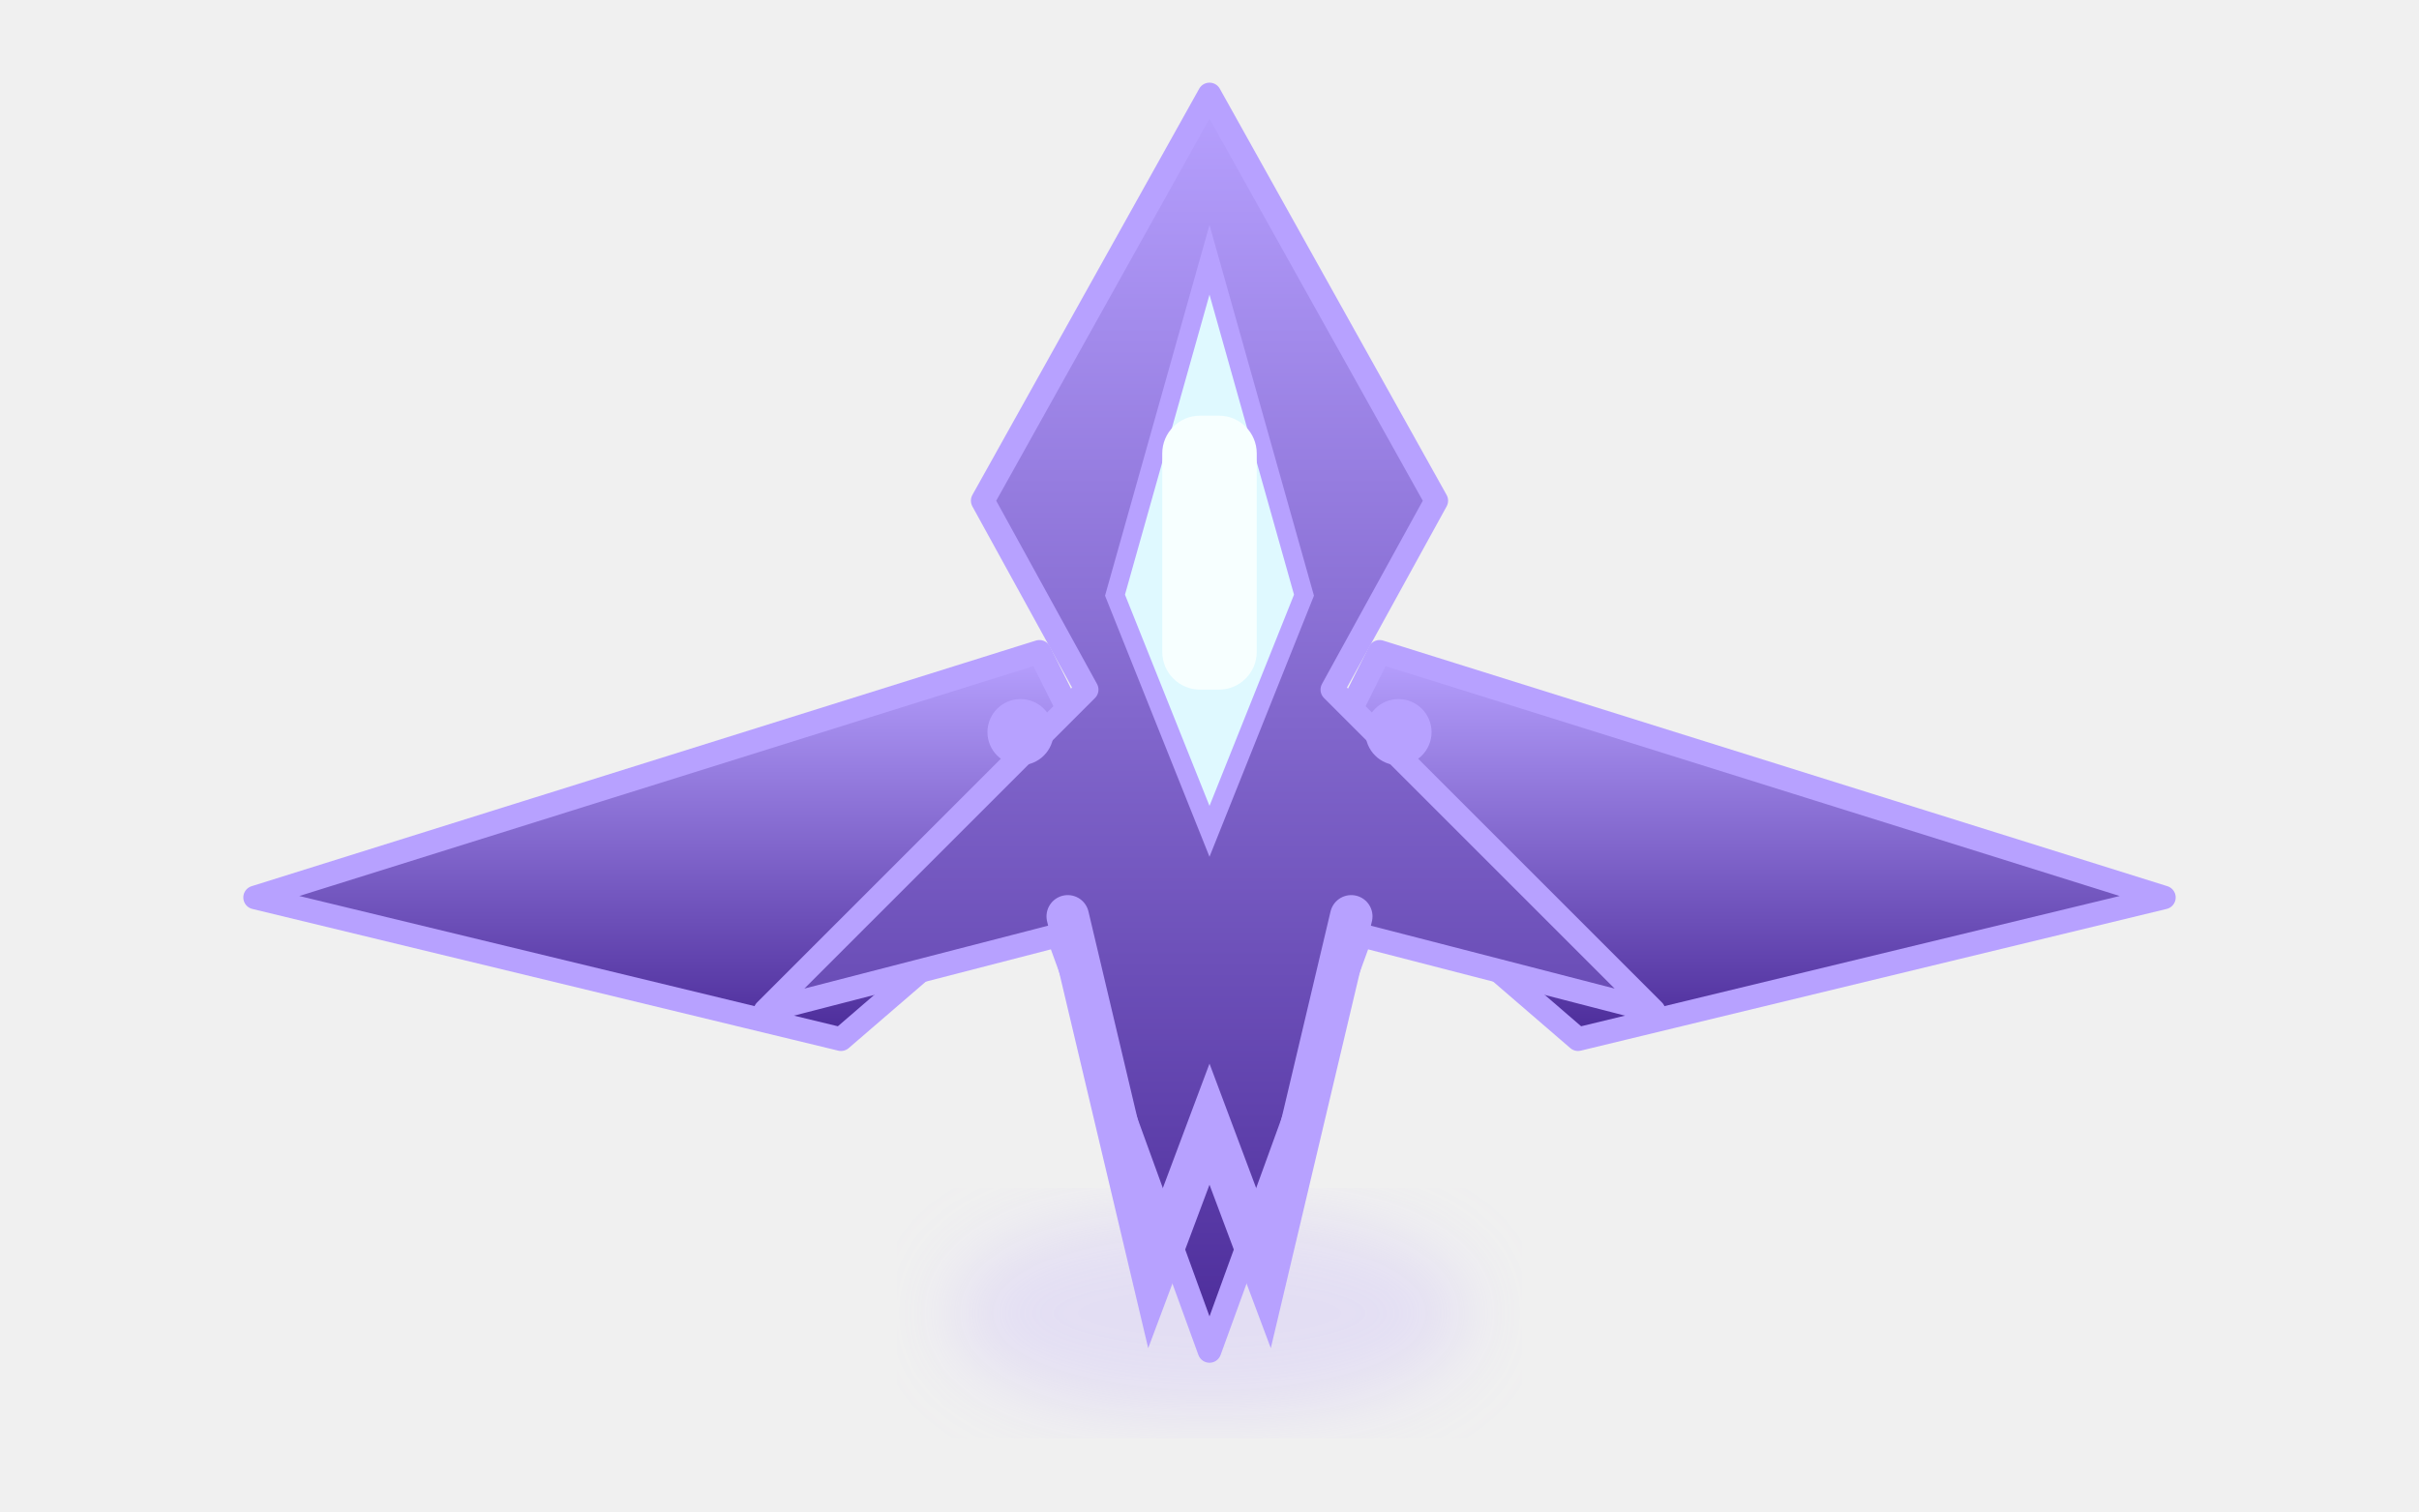
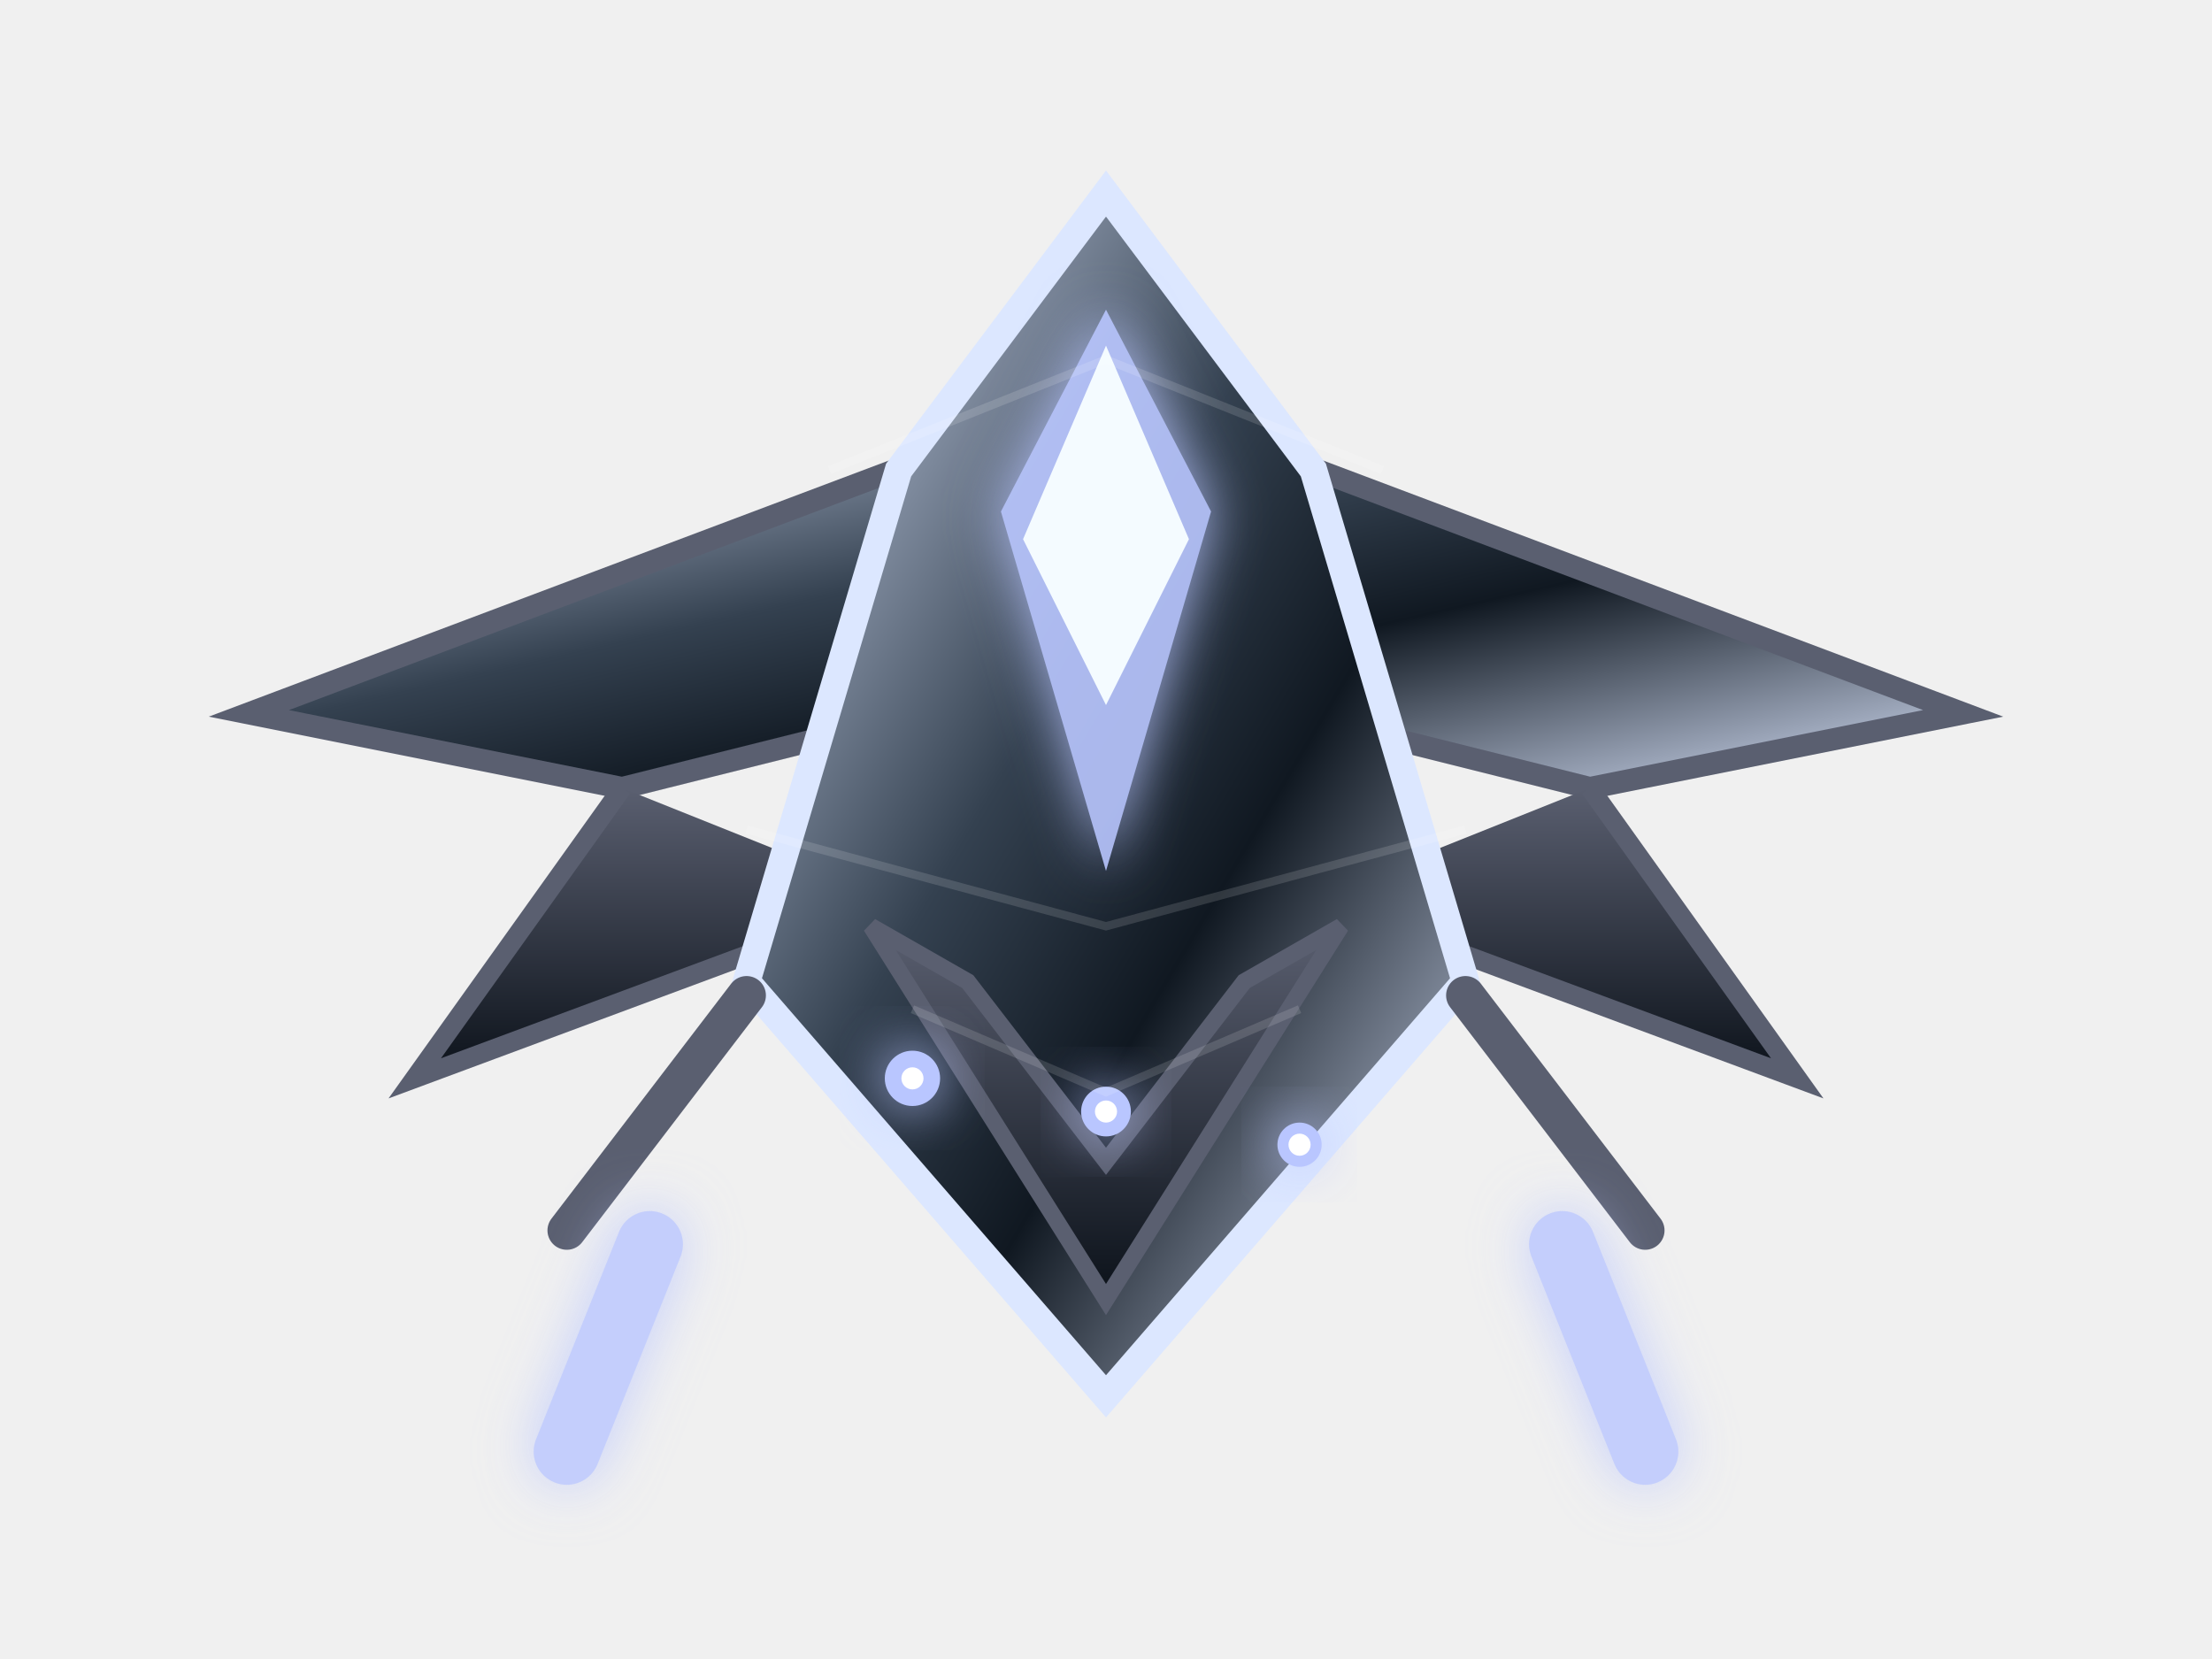
- <svg xmlns="http://www.w3.org/2000/svg" width="512" height="320" viewBox="0 0 512 320">
+ <svg xmlns="http://www.w3.org/2000/svg" viewBox="0 0 800 600">
  <defs>
-     <linearGradient id="h" x1="0" y1="0" x2="0" y2="1">
-       <stop stop-color="#b7a1ff" />
-       <stop offset="1" stop-color="#4b2b99" />
+     <filter id="gplayer2" x="-80%" y="-80%" width="260%" height="260%">
+       <feGaussianBlur stdDeviation="10" result="b" />
+       <feMerge>
+         <feMergeNode in="b" />
+         <feMergeNode in="SourceGraphic" />
+       </feMerge>
+     </filter>
+     <linearGradient id="gplayer2m" x1="0" y1="0" x2="1" y2="1">
+       <stop offset="0" stop-color="#dce7ff" />
+       <stop offset=".42" stop-color="#344150" />
+       <stop offset=".62" stop-color="#101821" />
+       <stop offset="1" stop-color="#dce7ff" />
    </linearGradient>
-     <filter id="g">
-       <feGaussianBlur stdDeviation="8" />
-     </filter>
+     <linearGradient id="gplayer2a" x1="0" y1="0" x2="0" y2="1">
+       <stop stop-color="#5a5f70" />
+       <stop offset="1" stop-color="#0b1119" />
+     </linearGradient>
+     <radialGradient id="gplayer2c">
+       <stop stop-color="#ffffff" />
+       <stop offset=".22" stop-color="#b9c6ff" />
+       <stop offset=".7" stop-color="#b9c6ff" stop-opacity=".55" />
+       <stop offset="1" stop-color="#b9c6ff" stop-opacity="0" />
+     </radialGradient>
  </defs>
-   <ellipse cx="256" cy="278" rx="55" ry="22" fill="#b7a1ff" opacity=".22" filter="url(#g)" />
-   <g fill="url(#h)" stroke="#b7a1ff" stroke-width="5" stroke-linejoin="round">
-     <path d="M220 138 L54 190 L178 220 L236 170 Z" />
-     <path d="M220 138 L54 190 L178 220 L236 170 Z" transform="translate(512 0) scale(-1 1)" />
-     <path d="M256 20 L304 106 L282 146 L350 214 L288 198 L256 286 L224 198 L162 214 L230 146 L208 106 Z" />
+   <g>
+     <path d="M390 145 L90 258 L225 285 L365 250 Z M410 145 L710 258 L575 285 L435 250 Z" fill="url(#gplayer2m)" stroke="#5a5f70" stroke-width="8" />
+     <path d="M225 285 L150 390 L325 325 M575 285 L650 390 L475 325" fill="url(#gplayer2a)" stroke="#5a5f70" stroke-width="7" />
+     <path d="M400 70 L475 170 L530 355 L400 505 L270 355 L325 170 Z" fill="url(#gplayer2m)" stroke="#dce7ff" stroke-width="10" />
+     <path d="M400 112 L438 185 L400 315 L362 185 Z" fill="#b9c6ff" opacity=".9" filter="url(#gplayer2)" />
+     <path d="M400 125 L430 195 L400 255 L370 195 Z" fill="#f4fbff" />
+     <path d="M315 335 L400 470 L485 335 L450 355 L400 420 L350 355 Z" fill="url(#gplayer2a)" stroke="#5a5f70" stroke-width="6" />
+     <circle cx="330" cy="390" r="10" fill="#b9c6ff" filter="url(#gplayer2)" />
+     <circle cx="330" cy="390" r="4" fill="#fff" />
+     <circle cx="400" cy="402" r="9" fill="#b9c6ff" filter="url(#gplayer2)" />
+     <circle cx="400" cy="402" r="4" fill="#fff" />
+     <circle cx="470" cy="414" r="8" fill="#b9c6ff" filter="url(#gplayer2)" />
+     <circle cx="470" cy="414" r="4" fill="#fff" />
+     <path d="M270 360 L205 445 M530 360 L595 445" stroke="#5a5f70" stroke-width="14" stroke-linecap="round" />
+     <path d="M235 450 L205 525 M565 450 L595 525" stroke="#b9c6ff" stroke-width="24" stroke-linecap="round" opacity=".8" filter="url(#gplayer2)" />
+     <g opacity=".75" fill="none" stroke="#ffffff" stroke-opacity=".18" stroke-width="3">
+       <path d="M300 170 L400 130 L500 170" />
+       <path d="M270 300 L400 335 L530 300" />
+       <path d="M330 365 L400 395 L470 365" />
+     </g>
  </g>
-   <path d="M256 55 L276 126 L256 176 L236 126 Z" fill="#dff9ff" stroke="#b7a1ff" stroke-width="4" />
-   <rect x="246" y="88" width="20" height="58" rx="8" fill="#f7ffff" />
-   <path d="M226 194 L244 270 L256 238 L268 270 L286 194" fill="none" stroke="#b7a1ff" stroke-width="9" stroke-linecap="round" />
-   <circle cx="216" cy="155" r="7" fill="#b7a1ff" />
-   <circle cx="296" cy="155" r="7" fill="#b7a1ff" />
</svg>
